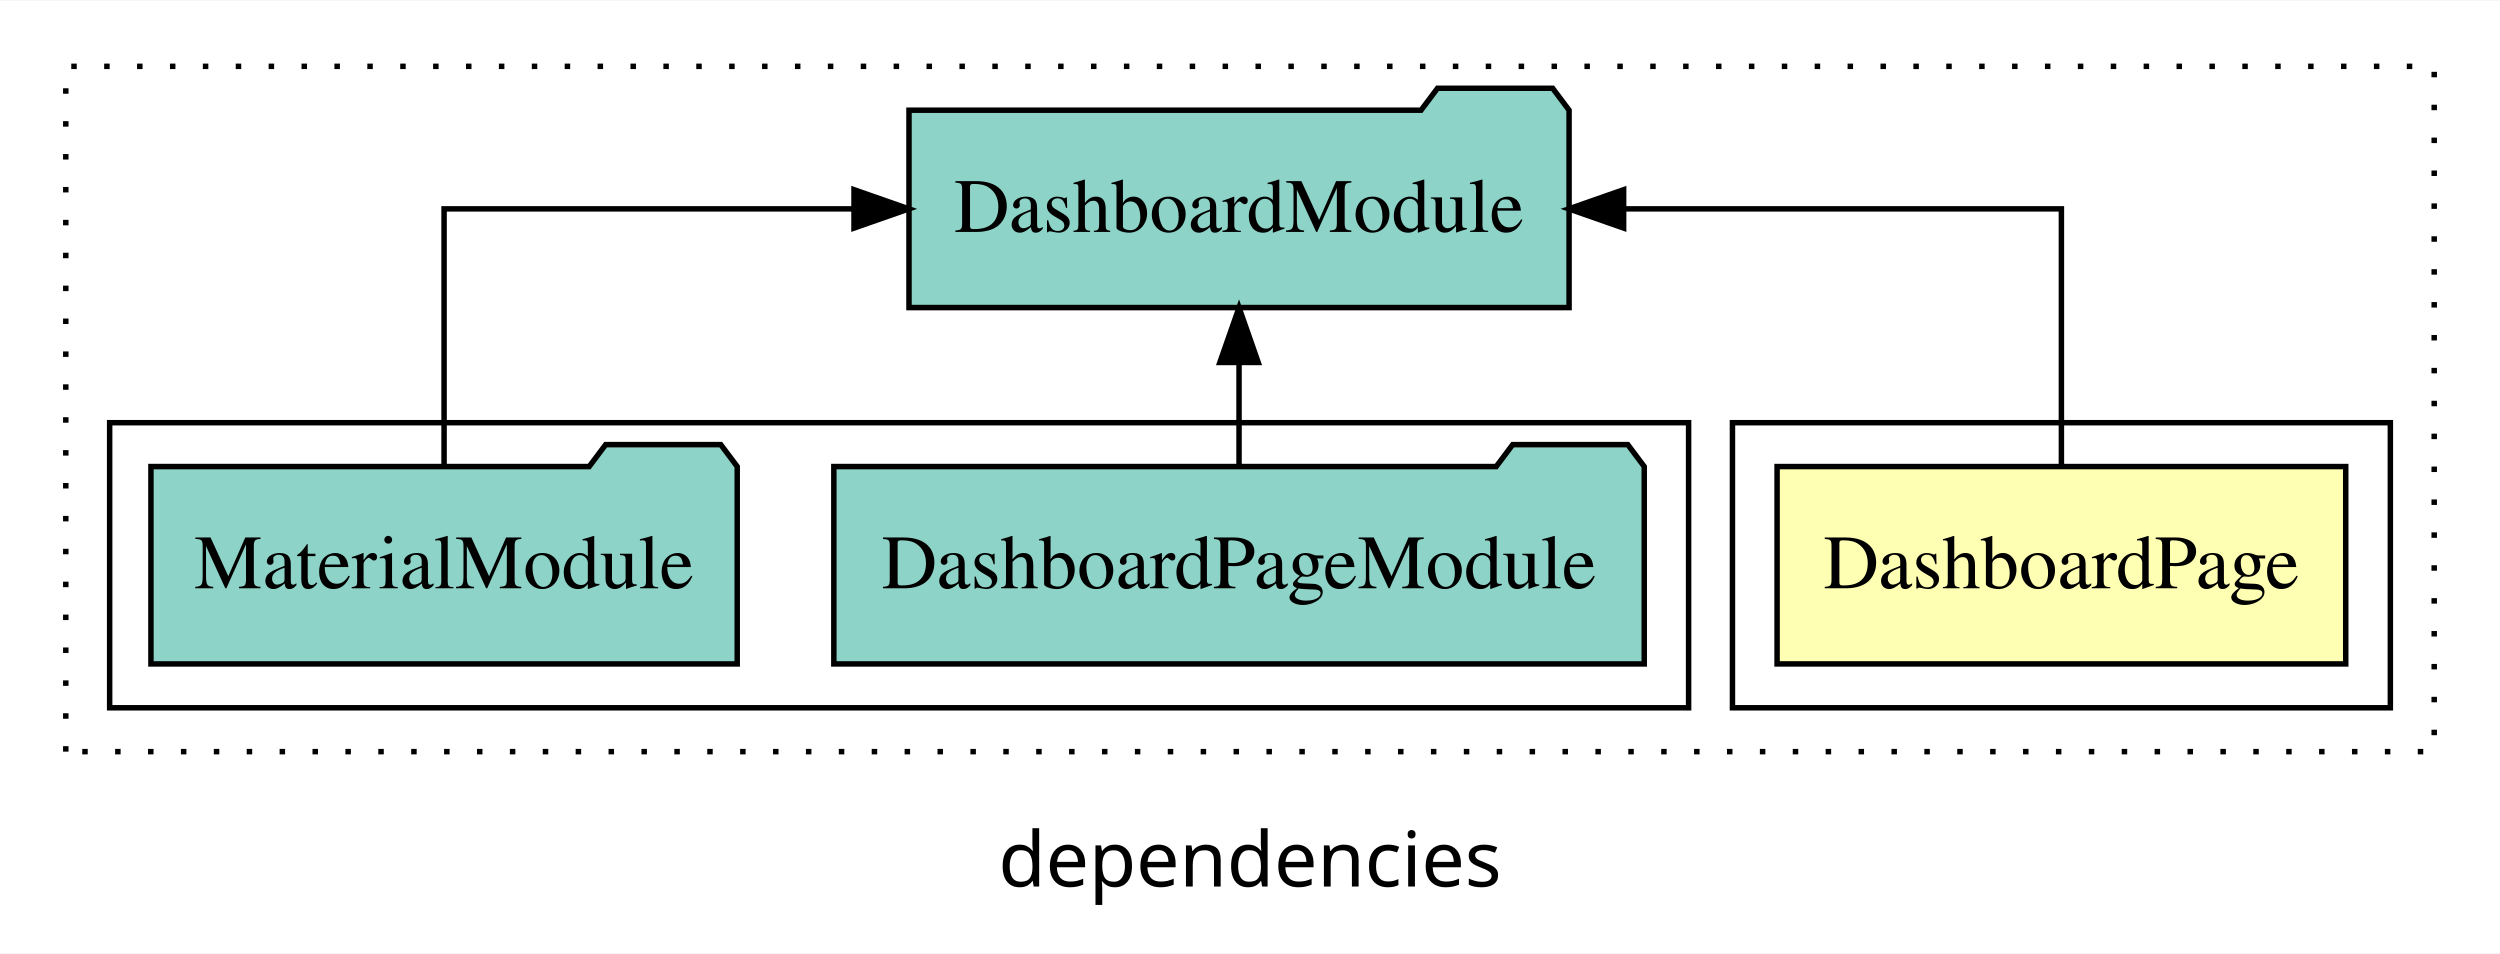
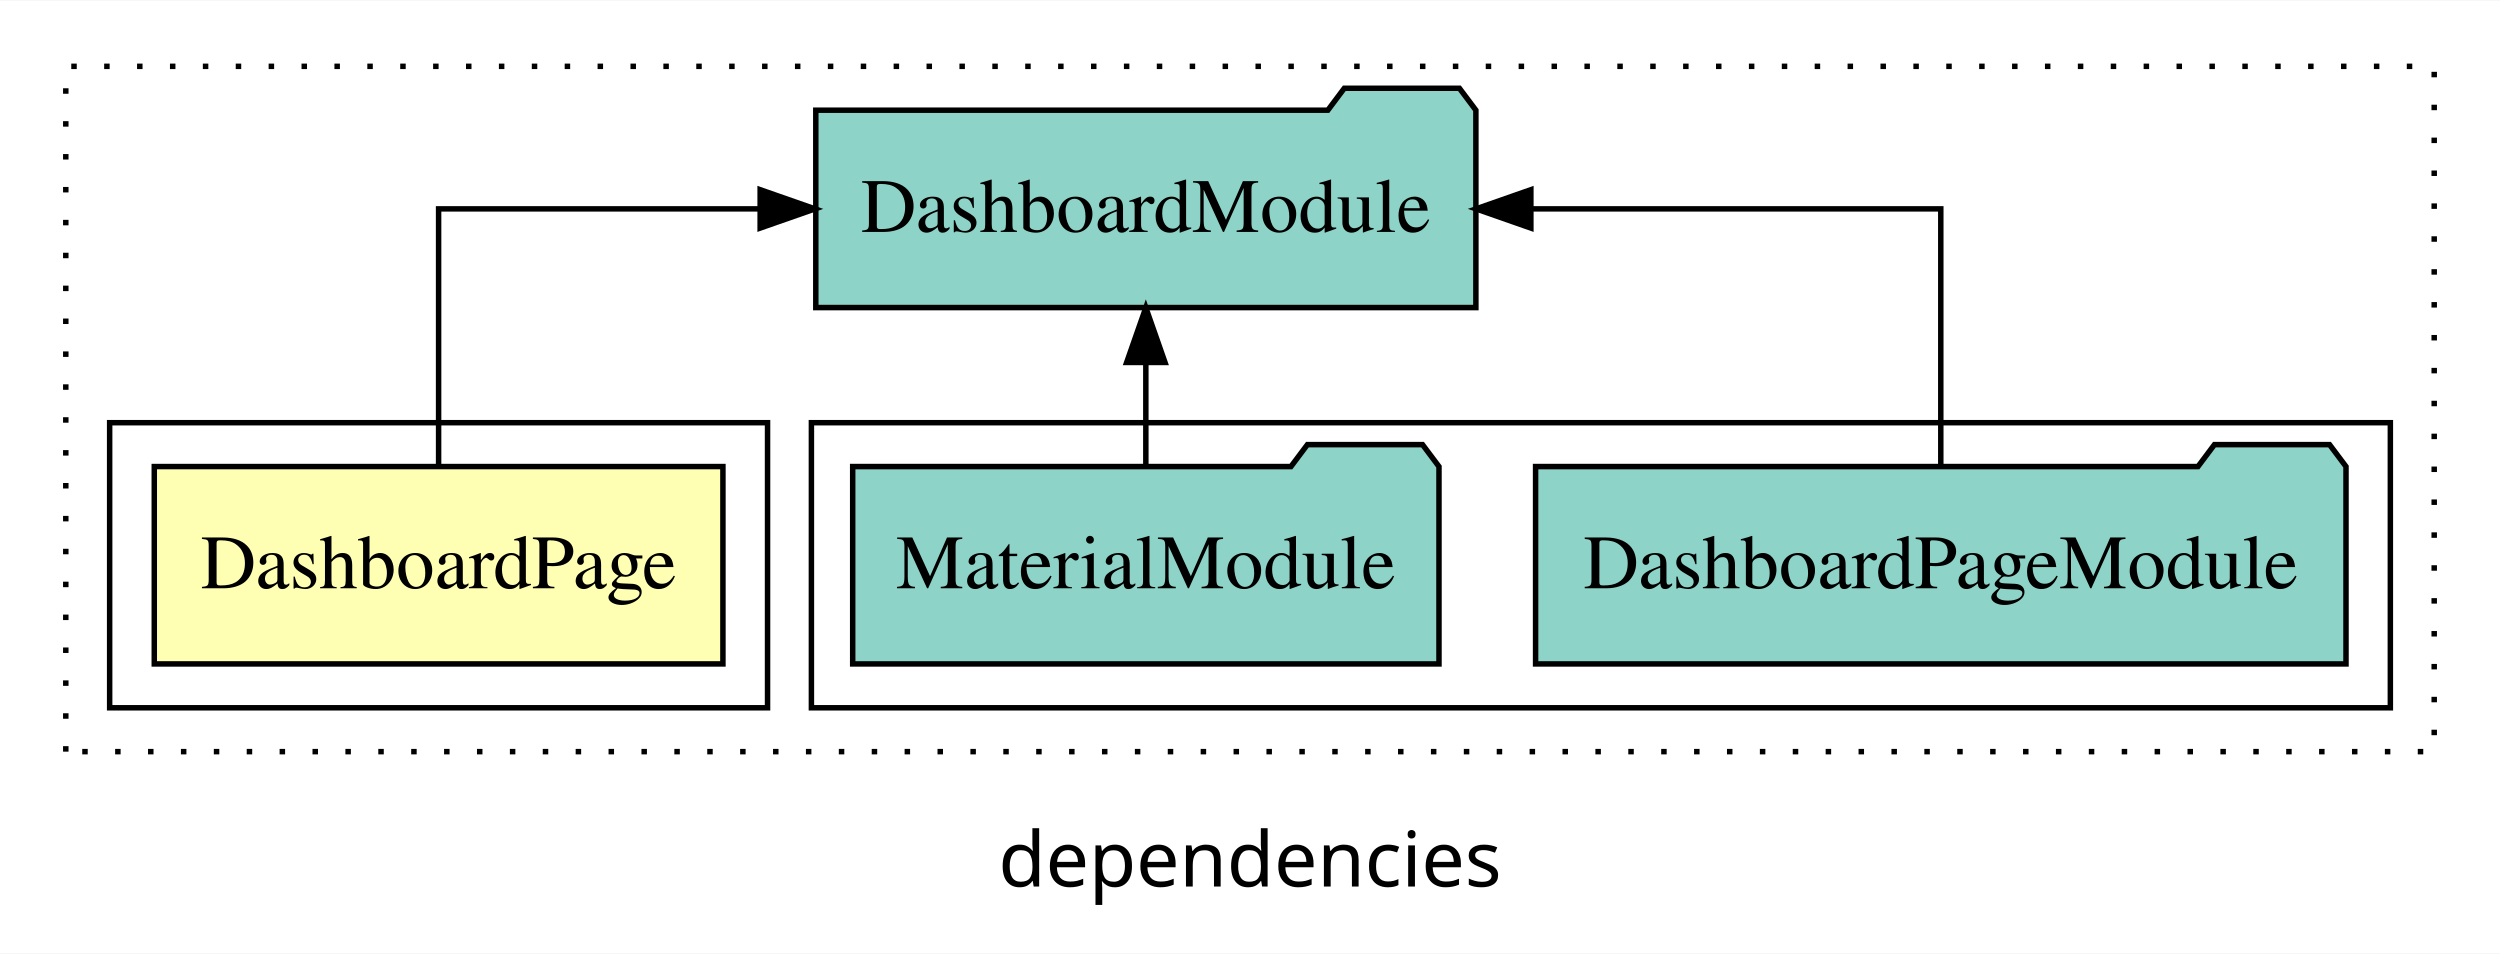
<svg xmlns="http://www.w3.org/2000/svg" width="456pt" height="174pt" viewBox="0.00 0.00 456.00 173.80">
  <g id="graph0" class="graph" transform="scale(1 1) rotate(0) translate(4 169.8)">
    <polygon fill="white" stroke="transparent" points="-4,4 -4,-169.8 452,-169.8 452,4 -4,4" />
    <text text-anchor="middle" x="224" y="-8.2" font-family="sans-serif" font-size="14.00">dependencies</text>
    <g id="clust1" class="cluster">
      <polygon fill="none" stroke="black" stroke-dasharray="1,5" points="8,-32.8 8,-157.8 440,-157.8 440,-32.8 8,-32.8" />
    </g>
+     <g id="clust4" class="cluster">
+       <polygon fill="none" stroke="black" points="144,-40.8 144,-92.8 432,-92.8 432,-40.8 144,-40.8" />
+     </g>
    <g id="clust2" class="cluster">
-       <polygon fill="none" stroke="black" points="312,-40.8 312,-92.8 432,-92.8 432,-40.8 312,-40.8" />
-     </g>
-     <g id="clust4" class="cluster">
-       <polygon fill="none" stroke="black" points="16,-40.8 16,-92.8 304,-92.8 304,-40.8 16,-40.8" />
+       <polygon fill="none" stroke="black" points="16,-40.8 16,-92.8 136,-92.8 136,-40.8 16,-40.8" />
    </g>
    <g id="node1" class="node">
-       <polygon fill="#ffffb3" stroke="black" points="423.86,-84.8 320.14,-84.8 320.14,-48.8 423.86,-48.8 423.86,-84.8" />
-       <text text-anchor="middle" x="372" y="-62.6" font-family="Times,serif" font-size="14.00">DashboardPage</text>
+       <polygon fill="#ffffb3" stroke="black" points="127.86,-84.8 24.14,-84.8 24.14,-48.8 127.86,-48.8 127.86,-84.8" />
+       <text text-anchor="middle" x="76" y="-62.6" font-family="Times,serif" font-size="14.00">DashboardPage</text>
    </g>
    <g id="node2" class="node">
-       <polygon fill="#8dd3c7" stroke="black" points="282.2,-149.8 279.2,-153.8 258.2,-153.8 255.2,-149.8 161.8,-149.8 161.8,-113.8 282.2,-113.8 282.2,-149.8" />
-       <text text-anchor="middle" x="222" y="-127.6" font-family="Times,serif" font-size="14.00">DashboardModule</text>
+       <polygon fill="#8dd3c7" stroke="black" points="265.2,-149.8 262.2,-153.8 241.2,-153.8 238.2,-149.8 144.8,-149.8 144.8,-113.8 265.2,-113.8 265.2,-149.8" />
+       <text text-anchor="middle" x="205" y="-127.6" font-family="Times,serif" font-size="14.00">DashboardModule</text>
    </g>
    <g id="edge1" class="edge">
-       <path fill="none" stroke="black" d="M372,-84.91C372,-104.14 372,-131.8 372,-131.8 372,-131.8 292.15,-131.8 292.15,-131.8" />
-       <polygon fill="black" stroke="black" points="292.15,-128.3 282.15,-131.8 292.15,-135.3 292.15,-128.3" />
+       <path fill="none" stroke="black" d="M76,-84.91C76,-104.14 76,-131.8 76,-131.8 76,-131.8 134.65,-131.8 134.65,-131.8" />
+       <polygon fill="black" stroke="black" points="134.65,-135.3 144.65,-131.8 134.65,-128.3 134.65,-135.3" />
    </g>
    <g id="node3" class="node">
-       <polygon fill="#8dd3c7" stroke="black" points="295.91,-84.8 292.91,-88.8 271.91,-88.8 268.91,-84.8 148.09,-84.8 148.09,-48.8 295.91,-48.8 295.91,-84.8" />
-       <text text-anchor="middle" x="222" y="-62.6" font-family="Times,serif" font-size="14.00">DashboardPageModule</text>
+       <polygon fill="#8dd3c7" stroke="black" points="423.91,-84.8 420.91,-88.8 399.91,-88.8 396.91,-84.8 276.09,-84.8 276.09,-48.8 423.91,-48.8 423.91,-84.8" />
+       <text text-anchor="middle" x="350" y="-62.6" font-family="Times,serif" font-size="14.00">DashboardPageModule</text>
    </g>
    <g id="edge2" class="edge">
-       <path fill="none" stroke="black" d="M222,-84.91C222,-84.91 222,-103.79 222,-103.79" />
-       <polygon fill="black" stroke="black" points="218.5,-103.79 222,-113.79 225.5,-103.79 218.5,-103.79" />
+       <path fill="none" stroke="black" d="M350,-84.91C350,-104.14 350,-131.8 350,-131.8 350,-131.8 275.23,-131.8 275.23,-131.8" />
+       <polygon fill="black" stroke="black" points="275.23,-128.3 265.23,-131.8 275.23,-135.3 275.23,-128.3" />
    </g>
    <g id="node4" class="node">
-       <polygon fill="#8dd3c7" stroke="black" points="130.47,-84.8 127.47,-88.8 106.47,-88.8 103.47,-84.8 23.53,-84.8 23.53,-48.8 130.47,-48.8 130.47,-84.8" />
-       <text text-anchor="middle" x="77" y="-62.6" font-family="Times,serif" font-size="14.00">MaterialModule</text>
+       <polygon fill="#8dd3c7" stroke="black" points="258.47,-84.8 255.47,-88.8 234.47,-88.8 231.47,-84.8 151.53,-84.8 151.53,-48.8 258.47,-48.8 258.47,-84.8" />
+       <text text-anchor="middle" x="205" y="-62.6" font-family="Times,serif" font-size="14.00">MaterialModule</text>
    </g>
    <g id="edge3" class="edge">
-       <path fill="none" stroke="black" d="M77,-84.91C77,-104.14 77,-131.8 77,-131.8 77,-131.8 151.77,-131.8 151.77,-131.8" />
-       <polygon fill="black" stroke="black" points="151.77,-135.3 161.77,-131.8 151.77,-128.3 151.77,-135.3" />
+       <path fill="none" stroke="black" d="M205,-84.91C205,-84.91 205,-103.79 205,-103.79" />
+       <polygon fill="black" stroke="black" points="201.5,-103.79 205,-113.79 208.5,-103.79 201.5,-103.79" />
    </g>
  </g>
</svg>
